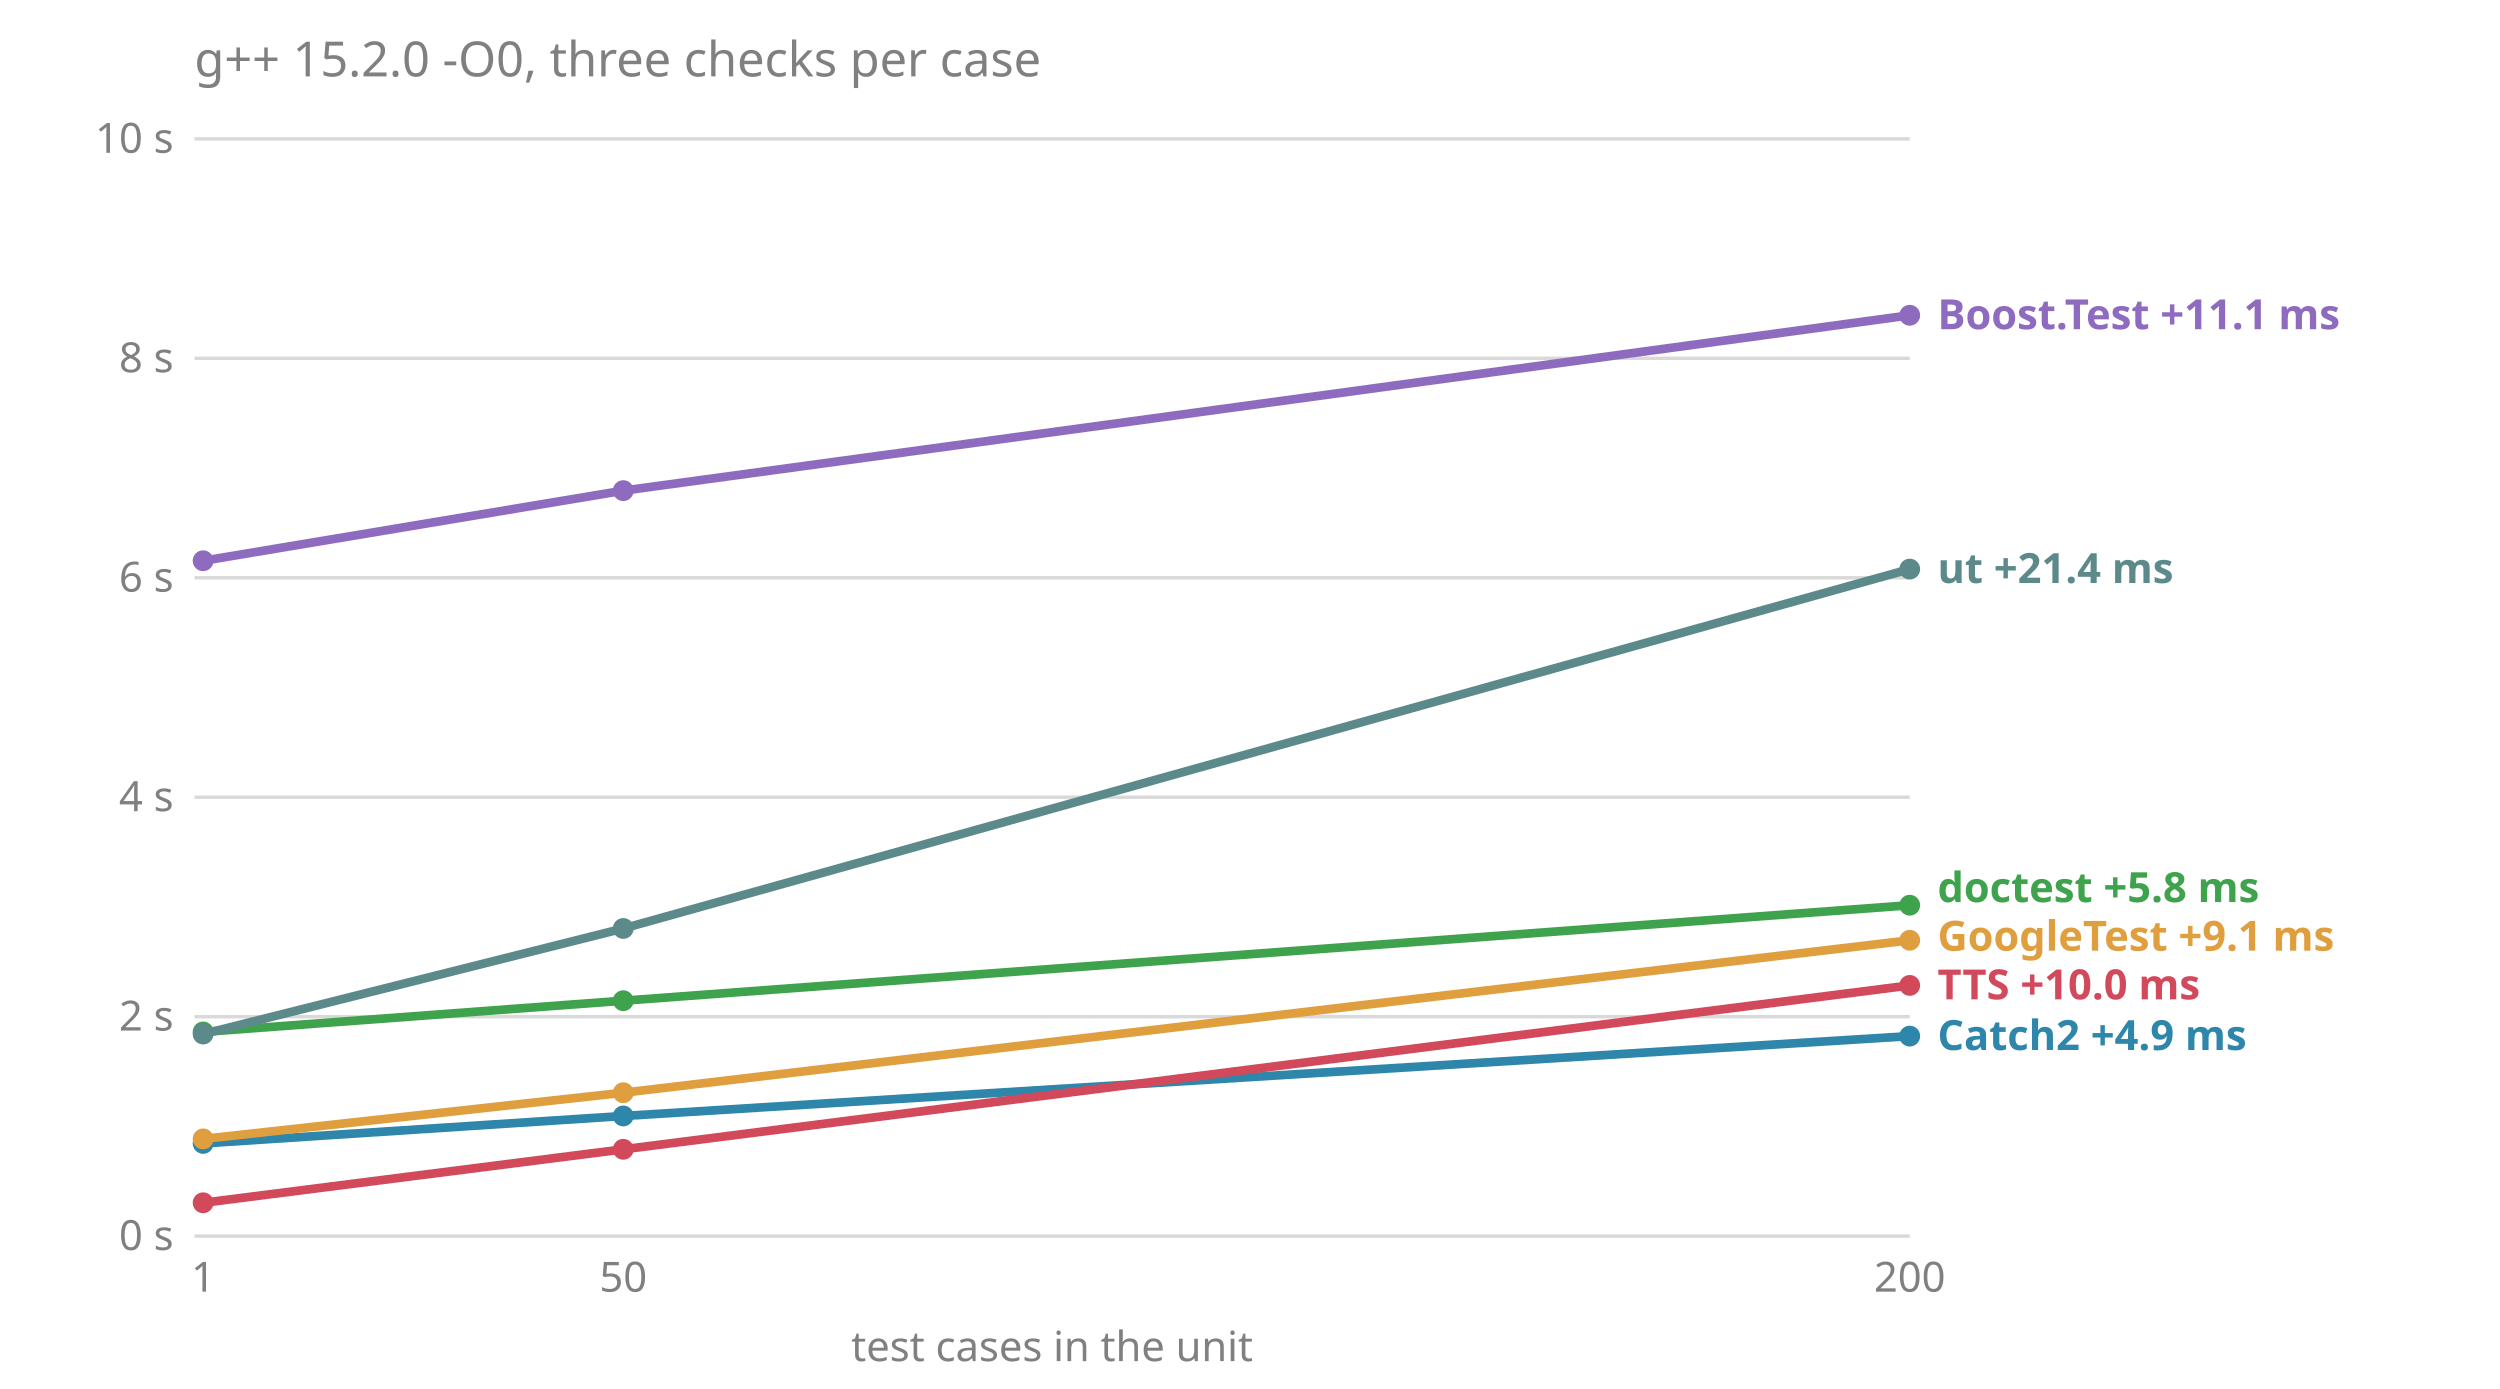
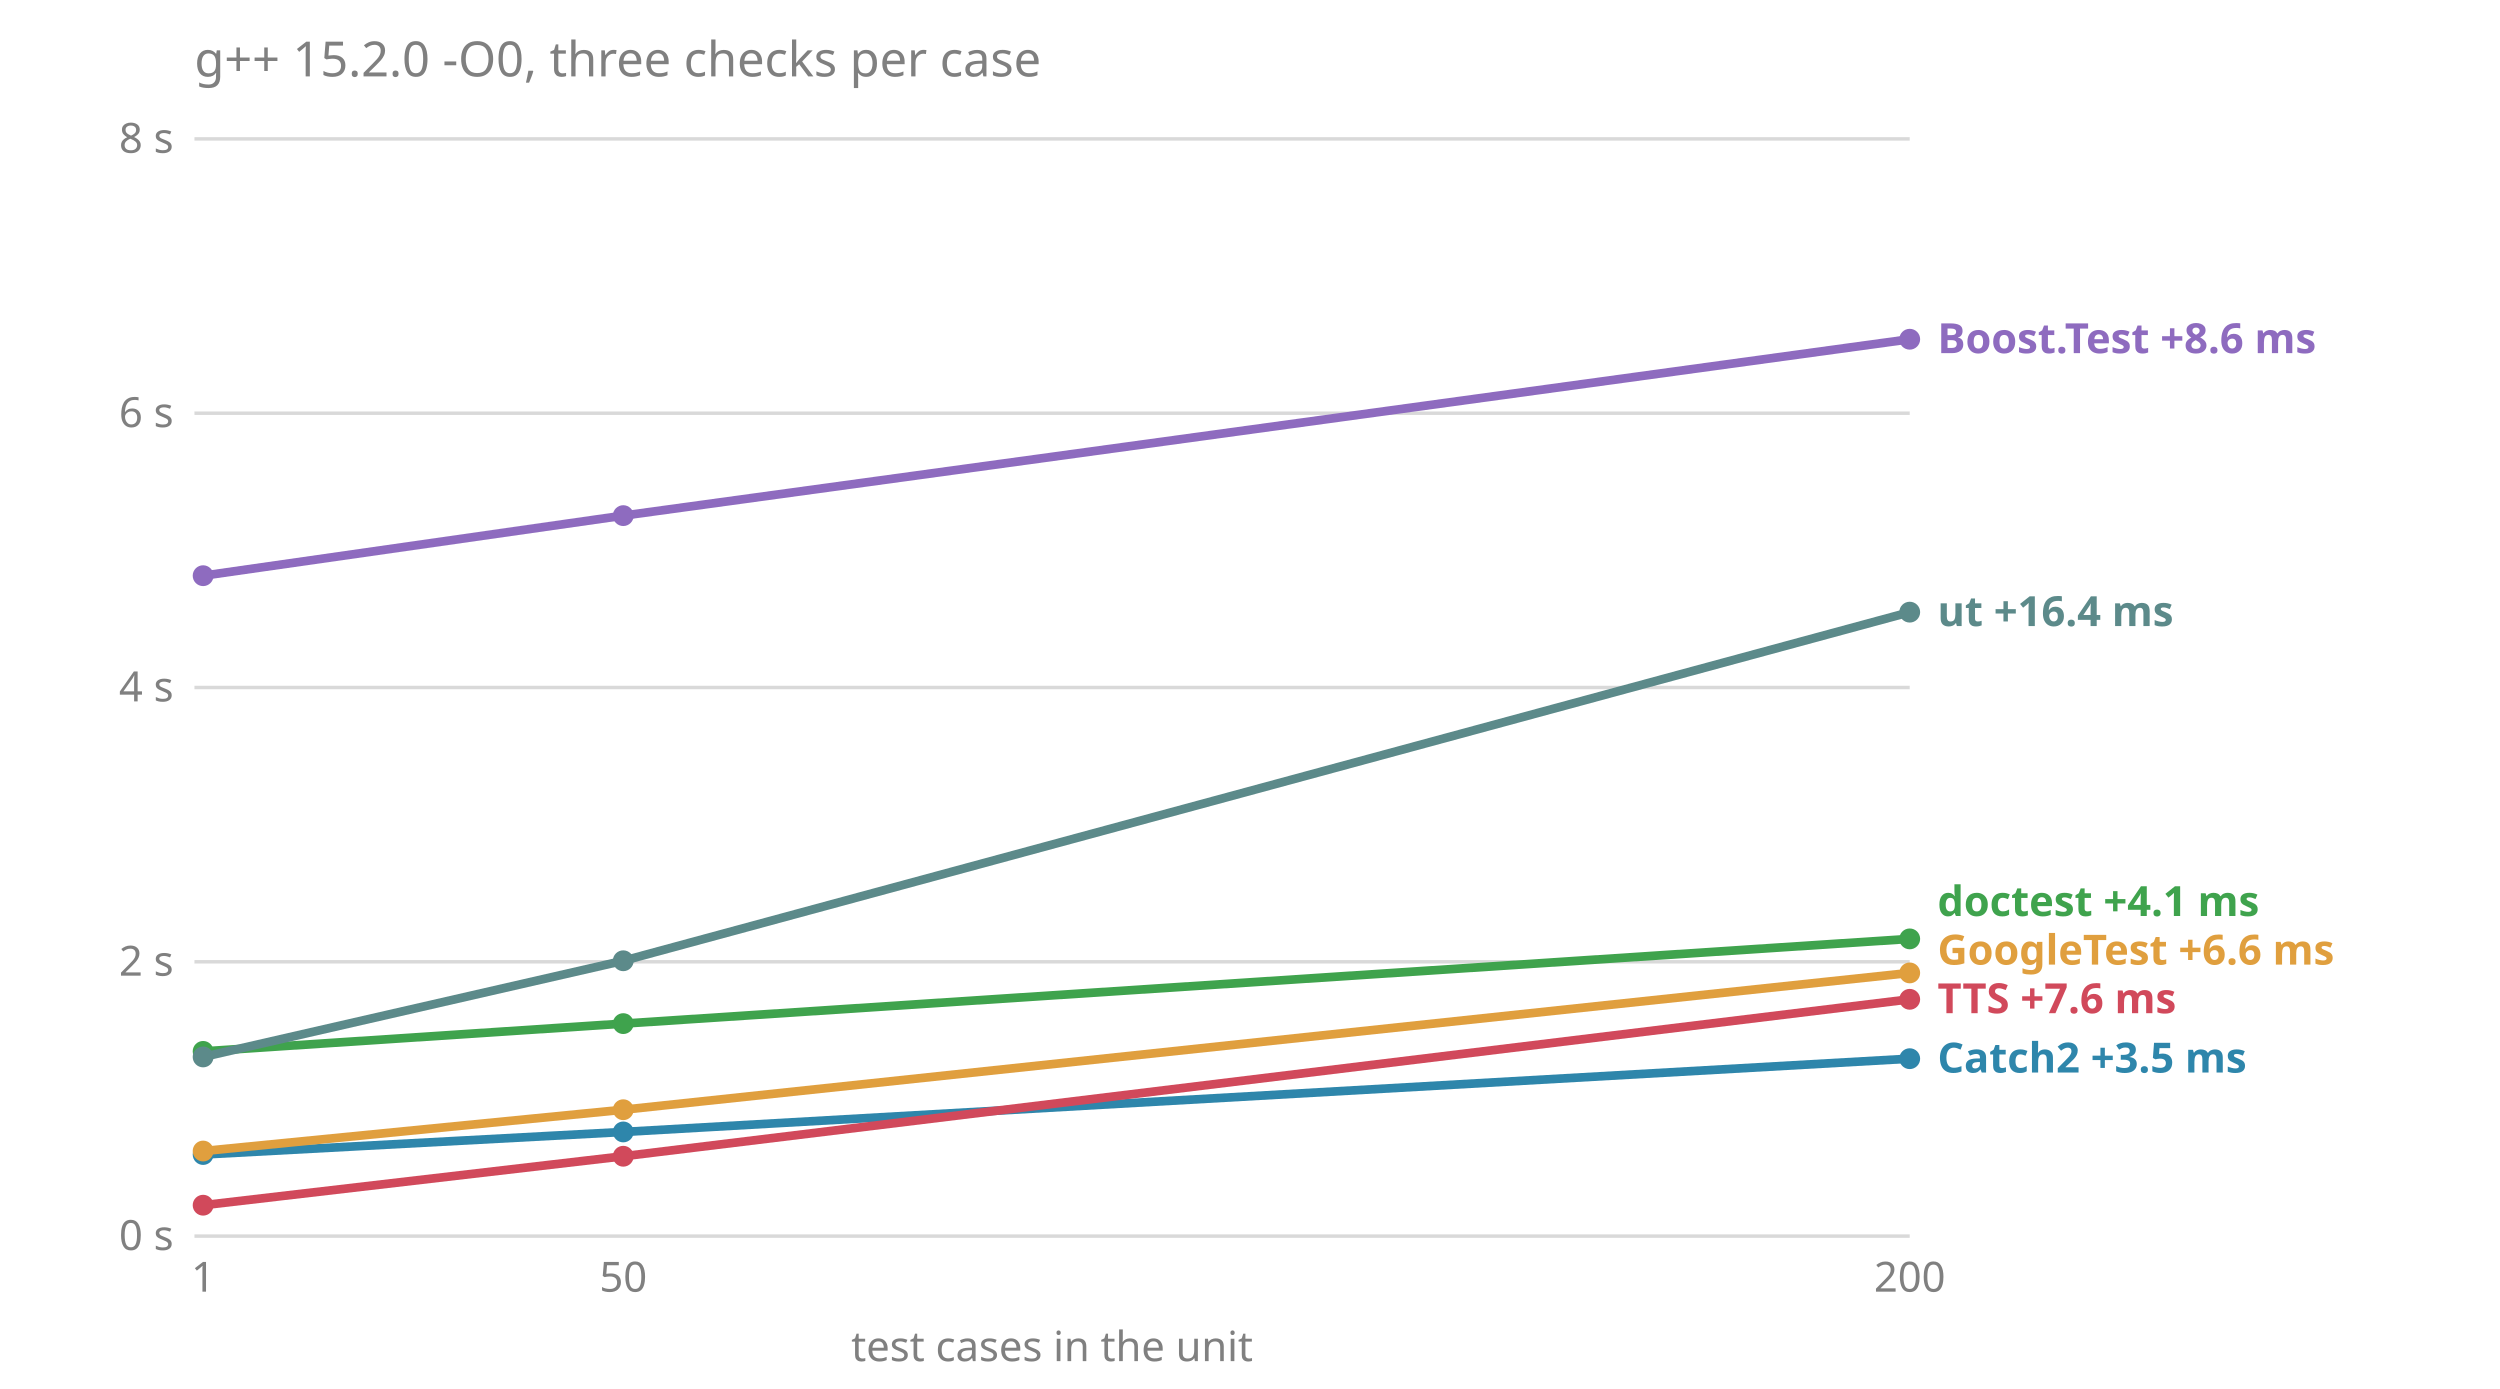
<svg xmlns="http://www.w3.org/2000/svg" viewBox="0 0 720 400" font-family="sans-serif" font-size="12">
  <text x="56" y="22" fill="#808080" font-size="14">g++ 15.2.0 -O0, three checks per case</text>
  <line x1="56" x2="550" y1="356.0" y2="356.0" stroke="#808080" stroke-opacity="0.3" />
  <text x="50" y="360.0" fill="#808080" text-anchor="end">0 s</text>
-   <line x1="56" x2="550" y1="292.8" y2="292.8" stroke="#808080" stroke-opacity="0.3" />
-   <text x="50" y="296.8" fill="#808080" text-anchor="end">2 s</text>
-   <line x1="56" x2="550" y1="229.6" y2="229.6" stroke="#808080" stroke-opacity="0.3" />
-   <text x="50" y="233.6" fill="#808080" text-anchor="end">4 s</text>
-   <line x1="56" x2="550" y1="166.4" y2="166.4" stroke="#808080" stroke-opacity="0.3" />
-   <text x="50" y="170.4" fill="#808080" text-anchor="end">6 s</text>
-   <line x1="56" x2="550" y1="103.2" y2="103.2" stroke="#808080" stroke-opacity="0.3" />
-   <text x="50" y="107.2" fill="#808080" text-anchor="end">8 s</text>
+   <line x1="56" x2="550" y1="277.0" y2="277.0" stroke="#808080" stroke-opacity="0.3" />
+   <text x="50" y="281.0" fill="#808080" text-anchor="end">2 s</text>
+   <line x1="56" x2="550" y1="198.0" y2="198.0" stroke="#808080" stroke-opacity="0.3" />
+   <text x="50" y="202.0" fill="#808080" text-anchor="end">4 s</text>
+   <line x1="56" x2="550" y1="119.0" y2="119.0" stroke="#808080" stroke-opacity="0.3" />
+   <text x="50" y="123.0" fill="#808080" text-anchor="end">6 s</text>
  <line x1="56" x2="550" y1="40.0" y2="40.0" stroke="#808080" stroke-opacity="0.3" />
-   <text x="50" y="44.0" fill="#808080" text-anchor="end">10 s</text>
+   <text x="50" y="44.0" fill="#808080" text-anchor="end">8 s</text>
  <text x="58.5" y="372" fill="#808080" text-anchor="middle">1</text>
  <text x="179.5" y="372" fill="#808080" text-anchor="middle">50</text>
  <text x="550.0" y="372" fill="#808080" text-anchor="middle">200</text>
  <text x="303.0" y="392" fill="#808080" text-anchor="middle">test cases in the unit</text>
-   <text x="558" y="302.4" fill="#2e86ab" font-weight="bold">Catch2 +4.9 ms</text>
-   <text x="558" y="287.8" fill="#d1495b" font-weight="bold">TTS +10.0 ms</text>
-   <text x="558" y="273.8" fill="#e09f3e" font-weight="bold">GoogleTest +9.1 ms</text>
-   <text x="558" y="259.8" fill="#3fa34d" font-weight="bold">doctest +5.8 ms</text>
-   <text x="558" y="167.9" fill="#5c8a8a" font-weight="bold">ut +21.4 ms</text>
-   <text x="558" y="94.8" fill="#8e6bbf" font-weight="bold">Boost.Test +11.1 ms</text>
-   <polyline points="58.5,161.5 179.5,141.3 550.0,90.8" fill="none" stroke="#8e6bbf" stroke-width="2.5" />
-   <circle cx="58.5" cy="161.5" r="3" fill="#8e6bbf" />
-   <circle cx="179.5" cy="141.3" r="3" fill="#8e6bbf" />
-   <circle cx="550.0" cy="90.8" r="3" fill="#8e6bbf" />
-   <polyline points="58.5,329.3 179.5,321.4 550.0,298.4" fill="none" stroke="#2e86ab" stroke-width="2.5" />
-   <circle cx="58.5" cy="329.3" r="3" fill="#2e86ab" />
-   <circle cx="179.5" cy="321.4" r="3" fill="#2e86ab" />
-   <circle cx="550.0" cy="298.4" r="3" fill="#2e86ab" />
-   <polyline points="58.5,297.2 179.5,288.2 550.0,260.7" fill="none" stroke="#3fa34d" stroke-width="2.5" />
-   <circle cx="58.5" cy="297.2" r="3" fill="#3fa34d" />
-   <circle cx="179.5" cy="288.2" r="3" fill="#3fa34d" />
-   <circle cx="550.0" cy="260.7" r="3" fill="#3fa34d" />
-   <polyline points="58.5,328.0 179.5,314.7 550.0,270.8" fill="none" stroke="#e09f3e" stroke-width="2.5" />
-   <circle cx="58.5" cy="328.0" r="3" fill="#e09f3e" />
-   <circle cx="179.5" cy="314.7" r="3" fill="#e09f3e" />
-   <circle cx="550.0" cy="270.8" r="3" fill="#e09f3e" />
-   <polyline points="58.5,346.4 179.5,331.0 550.0,283.8" fill="none" stroke="#d1495b" stroke-width="2.5" />
-   <circle cx="58.5" cy="346.4" r="3" fill="#d1495b" />
-   <circle cx="179.5" cy="331.0" r="3" fill="#d1495b" />
-   <circle cx="550.0" cy="283.8" r="3" fill="#d1495b" />
-   <polyline points="58.5,297.8 179.5,267.4 550.0,163.9" fill="none" stroke="#5c8a8a" stroke-width="2.5" />
-   <circle cx="58.5" cy="297.8" r="3" fill="#5c8a8a" />
-   <circle cx="179.5" cy="267.4" r="3" fill="#5c8a8a" />
-   <circle cx="550.0" cy="163.9" r="3" fill="#5c8a8a" />
+   <text x="558" y="308.9" fill="#2e86ab" font-weight="bold">Catch2 +3.5 ms</text>
+   <text x="558" y="291.8" fill="#d1495b" font-weight="bold">TTS +7.6 ms</text>
+   <text x="558" y="277.8" fill="#e09f3e" font-weight="bold">GoogleTest +6.6 ms</text>
+   <text x="558" y="263.8" fill="#3fa34d" font-weight="bold">doctest +4.1 ms</text>
+   <text x="558" y="180.3" fill="#5c8a8a" font-weight="bold">ut +16.4 ms</text>
+   <text x="558" y="101.7" fill="#8e6bbf" font-weight="bold">Boost.Test +8.6 ms</text>
+   <polyline points="58.5,165.8 179.5,148.5 550.0,97.7" fill="none" stroke="#8e6bbf" stroke-width="2.5" />
+   <circle cx="58.5" cy="165.8" r="3" fill="#8e6bbf" />
+   <circle cx="179.5" cy="148.5" r="3" fill="#8e6bbf" />
+   <circle cx="550.0" cy="97.7" r="3" fill="#8e6bbf" />
+   <polyline points="58.5,332.5 179.5,326.0 550.0,304.9" fill="none" stroke="#2e86ab" stroke-width="2.5" />
+   <circle cx="58.5" cy="332.5" r="3" fill="#2e86ab" />
+   <circle cx="179.5" cy="326.0" r="3" fill="#2e86ab" />
+   <circle cx="550.0" cy="304.9" r="3" fill="#2e86ab" />
+   <polyline points="58.5,302.8 179.5,294.8 550.0,270.4" fill="none" stroke="#3fa34d" stroke-width="2.5" />
+   <circle cx="58.5" cy="302.8" r="3" fill="#3fa34d" />
+   <circle cx="179.5" cy="294.8" r="3" fill="#3fa34d" />
+   <circle cx="550.0" cy="270.4" r="3" fill="#3fa34d" />
+   <polyline points="58.5,331.5 179.5,319.6 550.0,280.2" fill="none" stroke="#e09f3e" stroke-width="2.5" />
+   <circle cx="58.5" cy="331.5" r="3" fill="#e09f3e" />
+   <circle cx="179.5" cy="319.6" r="3" fill="#e09f3e" />
+   <circle cx="550.0" cy="280.2" r="3" fill="#e09f3e" />
+   <polyline points="58.5,347.1 179.5,333.0 550.0,287.8" fill="none" stroke="#d1495b" stroke-width="2.5" />
+   <circle cx="58.5" cy="347.1" r="3" fill="#d1495b" />
+   <circle cx="179.5" cy="333.0" r="3" fill="#d1495b" />
+   <circle cx="550.0" cy="287.8" r="3" fill="#d1495b" />
+   <polyline points="58.5,304.4 179.5,276.7 550.0,176.3" fill="none" stroke="#5c8a8a" stroke-width="2.5" />
+   <circle cx="58.5" cy="304.4" r="3" fill="#5c8a8a" />
+   <circle cx="179.5" cy="276.7" r="3" fill="#5c8a8a" />
+   <circle cx="550.0" cy="176.3" r="3" fill="#5c8a8a" />
</svg>
